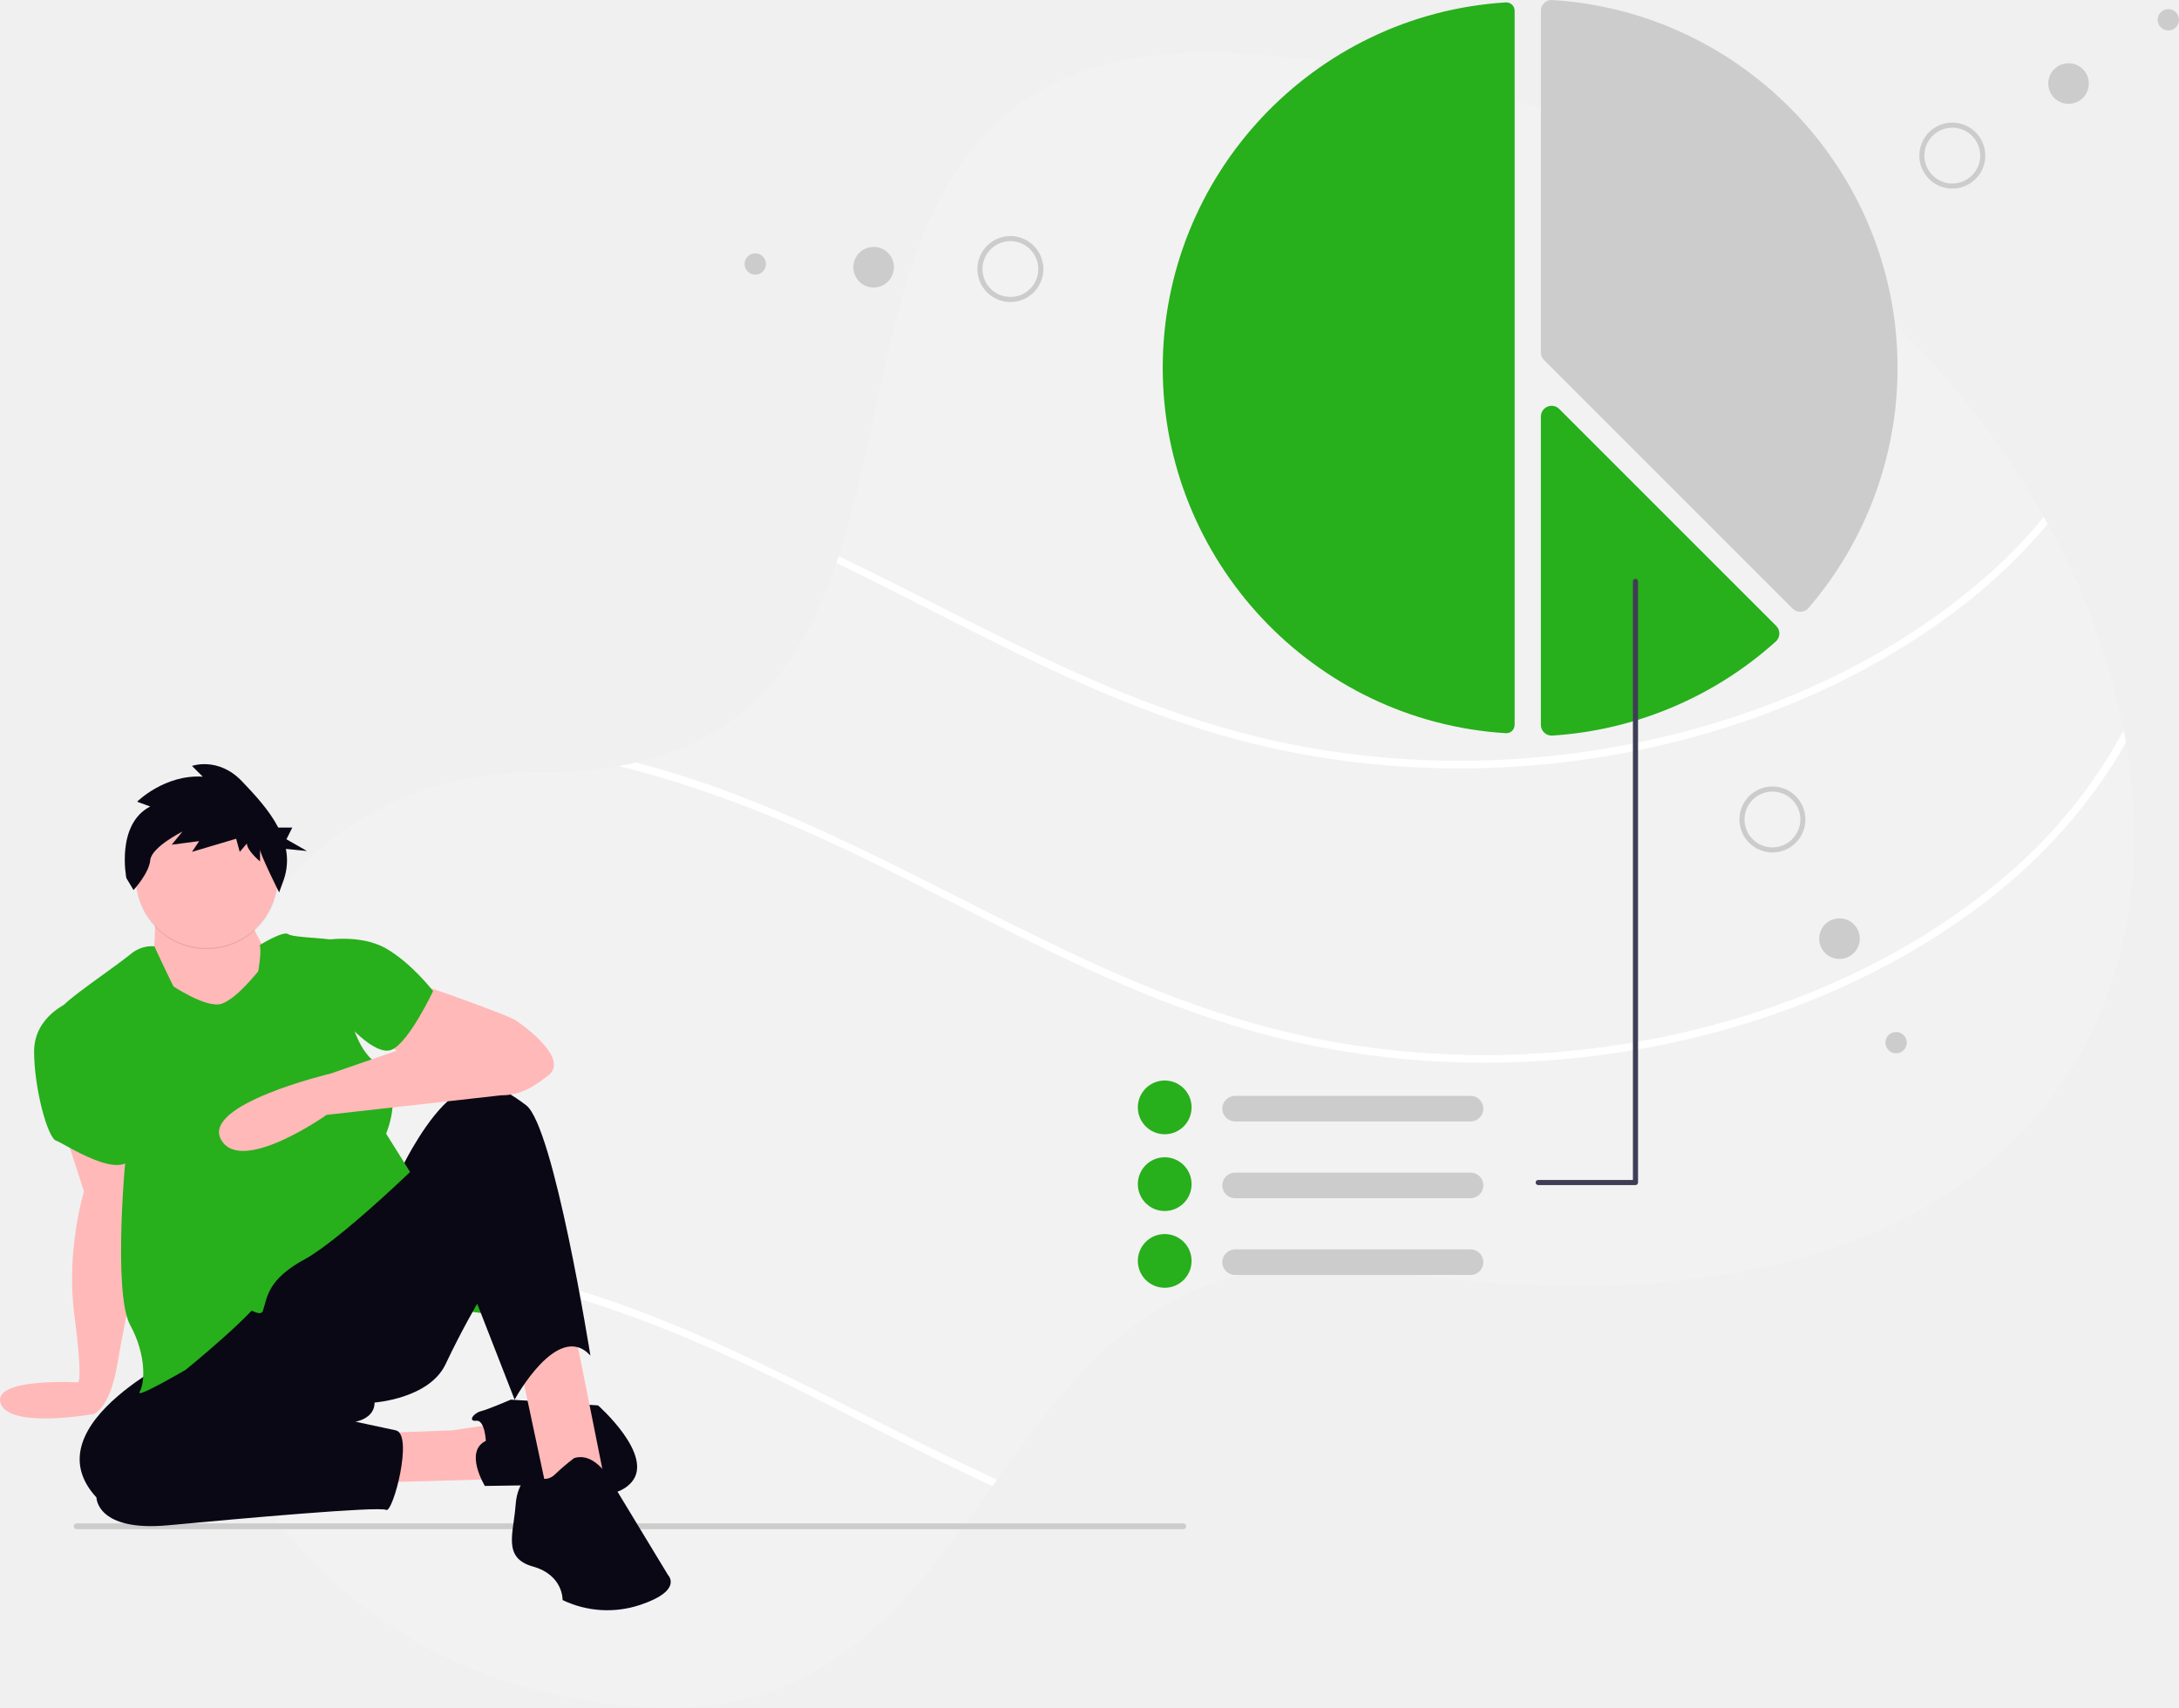
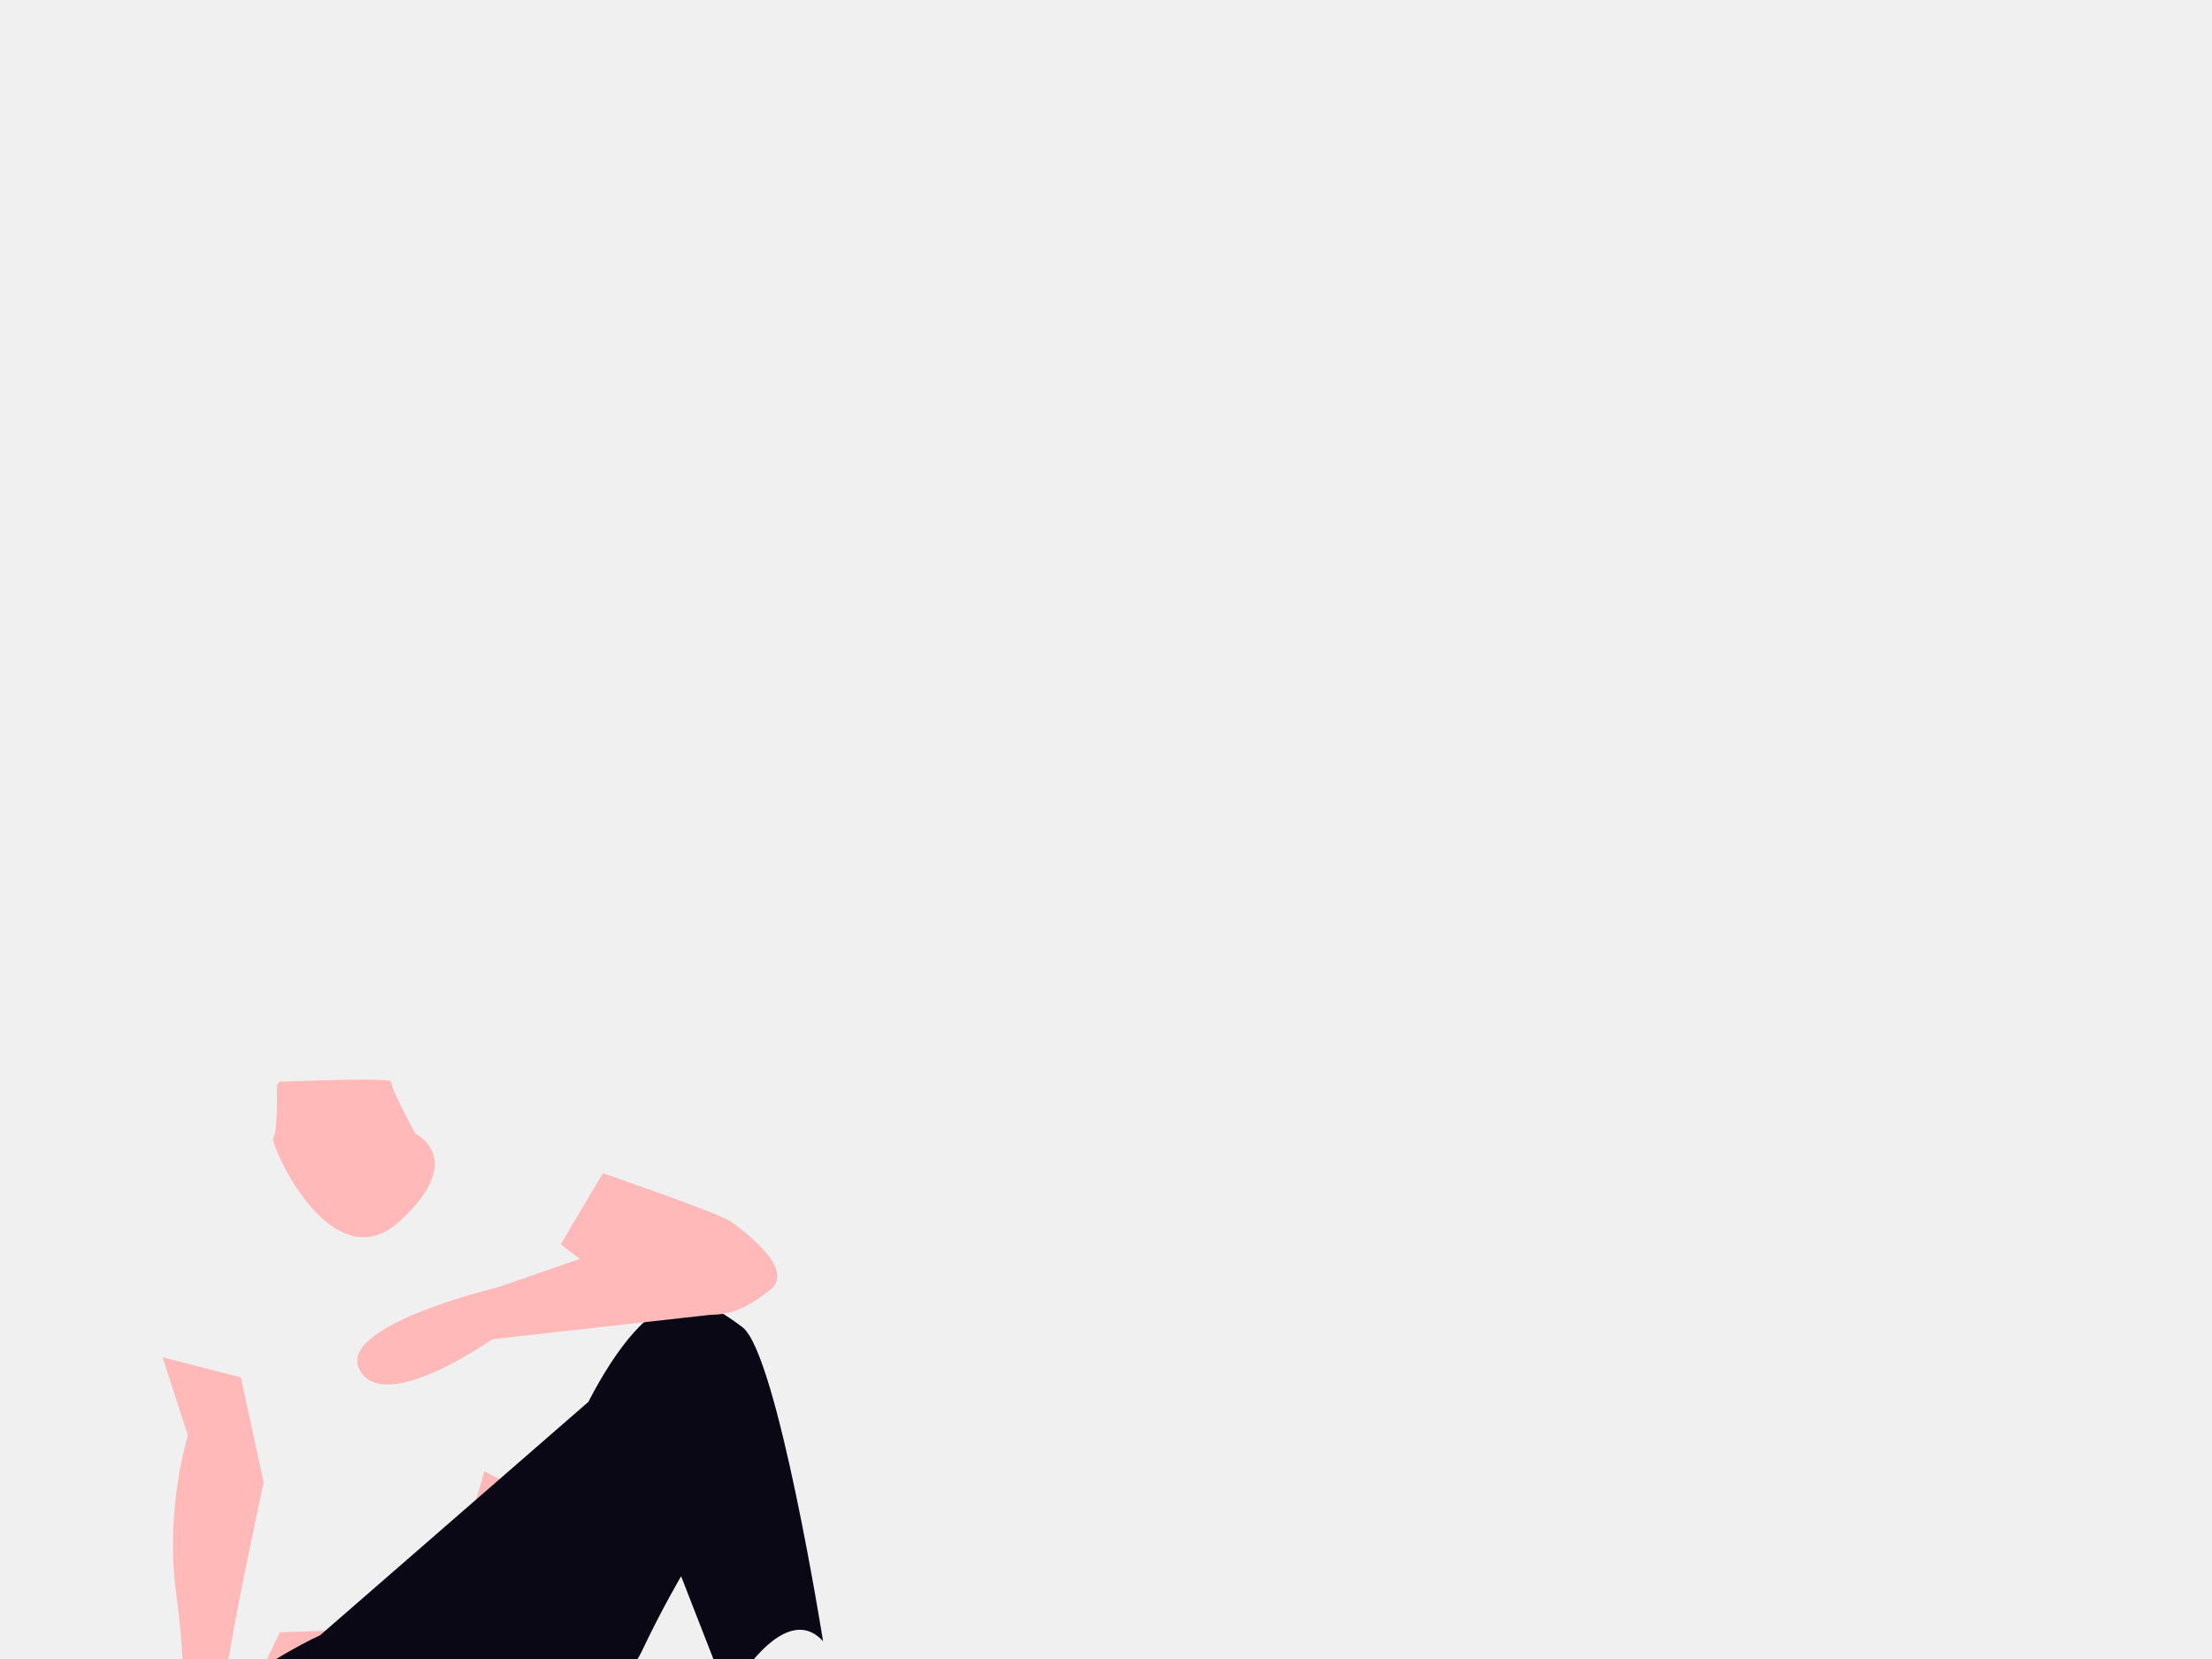
- <svg xmlns="http://www.w3.org/2000/svg" width="988.5" height="774.981" viewBox="0 0 988.5 774.981" role="img" artist="Katerina Limpitsouni" source="https://undraw.co/">
-   <g id="Group_12" data-name="Group 12" transform="translate(-331.843 -152.51)">
-     <path id="Path_305-441" data-name="Path 305" d="M1140.171,623.562c-1.048,2.015-2.141,3.995-3.269,5.963-43.26,75.366-143.894,122.172-313.609,97.4-96.363-14.735-137.4,39.312-177.139,94.671-.68.955-1.359,1.911-2.049,2.866-41.614,58.053-82.814,116.266-185.83,96.916-109.21-17.267-176.61-105.941-187.039-200.612-.127-1.151-.242-2.314-.346-3.465-5.859-61.379,12.248-124.935,58.444-172.915,27.9-28.974,67.55-44.365,108.473-43.882a199.385,199.385,0,0,0,36.791-2.728c2.682-.472,5.284-.99,7.816-1.577,52.136-11.914,76.16-47.335,90.895-90.561.346-1.025.691-2.049,1.025-3.085,33.833-103.086,18.188-247.774,202.12-226.489,164.592,12.133,285.383,103.4,344.632,208.693.587,1.059,1.174,2.118,1.75,3.177a321.16,321.16,0,0,1,34.442,93.6c.369,1.842.7,3.684,1.013,5.525C1166.67,535.959,1161.179,583.49,1140.171,623.562Z" transform="translate(137.976 2.326)" fill="#f2f2f2" />
-     <path id="Path_306-442" data-name="Path 306" d="M1049.679,337.12A252.041,252.041,0,0,1,1010,375c-56.74,43.514-128.607,67.112-199.506,72.062a396.383,396.383,0,0,1-108.807-7.391c-36.377-7.621-71.072-21.043-104.674-36.722-32.681-15.253-64.4-32.451-96.858-48.13.346-1.025.691-2.049,1.025-3.085,35.4,17.037,70.071,35.812,105.883,52.044,33.74,15.3,68.666,27.777,105.192,34.454a394.994,394.994,0,0,0,110.488,4.328c70.7-7.114,142.628-33.2,196.985-79.867a235.212,235.212,0,0,0,28.2-28.756C1048.516,335,1049.1,336.061,1049.679,337.12Z" transform="translate(211.131 53.139)" fill="#fff" />
-     <path id="Path_307-443" data-name="Path 307" d="M768.339,156.736q-.124,0-.247.008C680.844,162.21,612.5,235.035,612.5,322.539s68.344,160.33,155.591,165.794a3.79,3.79,0,0,0,2.857-1.026,3.75,3.75,0,0,0,1.194-2.76V160.53A3.8,3.8,0,0,0,768.339,156.736Z" transform="translate(246.814 -3.144)" fill="#27af1c" />
-     <path id="Path_308-444" data-name="Path 308" d="M860.383,433.517a4.892,4.892,0,0,1-3.45-1.428l-112.81-112.81a4.839,4.839,0,0,1-1.427-3.444V160.791a4.822,4.822,0,0,1,1.536-3.548,4.9,4.9,0,0,1,3.665-1.319c87.816,5.5,156.606,78.8,156.606,166.875a167.2,167.2,0,0,1-40.43,109.029,4.9,4.9,0,0,1-3.509,1.685Q860.474,433.517,860.383,433.517Z" transform="translate(288.166 -3.405)" fill="#ccc" />
-     <path id="Path_309-445" data-name="Path 309" d="M747.587,445.3a4.911,4.911,0,0,1-3.353-1.327,4.826,4.826,0,0,1-1.538-3.551V300.532a4.871,4.871,0,0,1,8.314-3.444l98.441,98.441a4.881,4.881,0,0,1-.183,7.072A167.567,167.567,0,0,1,747.889,445.29C747.789,445.3,747.687,445.3,747.587,445.3Z" transform="translate(288.166 40.98)" fill="#27af1c" />
-     <path id="Path_310-446" data-name="Path 310" d="M1108.929,412.917c-15.794,28.008-38.092,52.711-63.624,72.292C988.564,528.723,916.7,552.322,845.8,557.272a396.386,396.386,0,0,1-108.807-7.391c-36.376-7.621-71.072-21.043-104.674-36.722-34.212-15.966-67.377-34.074-101.44-50.34-34.028-16.254-69-30.114-105.641-39.185,2.682-.472,5.284-.99,7.816-1.577q3.592.932,7.16,1.934c71.648,20.03,134.881,59.5,202.154,90,33.74,15.3,68.666,27.777,105.192,34.454a394.992,394.992,0,0,0,110.488,4.328c70.7-7.114,142.628-33.2,196.985-79.867a229.605,229.605,0,0,0,52.884-65.512C1108.285,409.233,1108.618,411.075,1108.929,412.917Z" transform="translate(187.337 76.467)" fill="#fff" />
-     <path id="Path_311-447" data-name="Path 311" d="M446.724,602.513c70.589,19.731,133,58.34,199.173,88.627-.68.955-1.359,1.911-2.049,2.866-1.681-.771-3.349-1.542-5.019-2.325-34.212-15.966-67.377-34.074-101.44-50.34-34.753-16.6-70.485-30.7-107.978-39.761a482.479,482.479,0,0,0-158.433-11.27c-.127-1.151-.242-2.314-.346-3.465A486.114,486.114,0,0,1,446.724,602.513Z" transform="translate(138.233 132.78)" fill="#fff" />
-     <path id="Path_312-448" data-name="Path 312" d="M740.929,683.151H238.919a1.318,1.318,0,1,1,0-2.635h502.01a1.318,1.318,0,0,1,0,2.635Z" transform="translate(127.742 163.214)" fill="#ccc" />
-     <path id="Path_318-449" data-name="Path 318" d="M388.751,622.3l-31.819-3.878a6.347,6.347,0,0,1-5.352-7.983l8.473-30.814a17.626,17.626,0,1,1,34.981,4.367l.83,31.843a6.347,6.347,0,0,1-7.112,6.463Z" transform="translate(163.871 126.266)" fill="#27af1c" />
-     <path id="Path_323-450" data-name="Path 323" d="M745.633,544.9H638.814a5.805,5.805,0,0,1,0-11.611H745.633a5.805,5.805,0,0,1,0,11.611Z" transform="translate(253.328 116.453)" fill="#ccc" />
-     <path id="Path_324-451" data-name="Path 324" d="M616.12,552.385a12.191,12.191,0,1,1,12.191-12.191A12.191,12.191,0,0,1,616.12,552.385Z" transform="translate(244.092 114.774)" fill="#27af1c" />
-     <path id="Path_325-452" data-name="Path 325" d="M745.633,571.336H638.814a5.805,5.805,0,0,1,0-11.611H745.633a5.805,5.805,0,0,1,0,11.611Z" transform="translate(253.328 124.849)" fill="#ccc" />
-     <path id="Path_326-453" data-name="Path 326" d="M616.12,578.821a12.191,12.191,0,1,1,12.191-12.191A12.191,12.191,0,0,1,616.12,578.821Z" transform="translate(244.092 123.17)" fill="#27af1c" />
-     <path id="Path_327-454" data-name="Path 327" d="M745.633,597.772H638.814a5.805,5.805,0,1,1,0-11.611H745.633a5.805,5.805,0,1,1,0,11.611Z" transform="translate(253.328 133.246)" fill="#ccc" />
-     <path id="Path_328-455" data-name="Path 328" d="M616.12,605.257a12.191,12.191,0,1,1,12.191-12.191A12.191,12.191,0,0,1,616.12,605.257Z" transform="translate(244.092 131.567)" fill="#27af1c" />
-     <path id="Path_329-456" data-name="Path 329" d="M742.057,630.321h44.121a1.161,1.161,0,0,0,1.161-1.161V356.4a1.161,1.161,0,0,0-2.322,0V628h-42.96a1.161,1.161,0,0,0,0,2.322Z" transform="translate(287.594 59.902)" fill="#3f3d56" />
-     <path id="Path_330-457" data-name="Path 330" d="M889.16,228.023h0A14.965,14.965,0,1,1,902.875,211.9,14.965,14.965,0,0,1,889.16,228.023Zm-.185-2.295h0a12.663,12.663,0,1,0-13.638-11.605,12.663,12.663,0,0,0,13.638,11.605Z" transform="translate(329.549 10.006)" fill="#ccc" />
-     <circle id="Ellipse_66" data-name="Ellipse 66" cx="9.209" cy="9.209" r="9.209" transform="translate(1261.03 181.212)" fill="#ccc" />
-     <circle id="Ellipse_67" data-name="Ellipse 67" cx="4.838" cy="4.838" r="4.838" transform="translate(1310.668 156.651)" fill="#ccc" />
-     <path id="Path_331-458" data-name="Path 331" d="M838.513,449.971a14.965,14.965,0,1,1-4.236-20.736h0a14.982,14.982,0,0,1,4.236,20.735Zm-23.05-15.231a12.663,12.663,0,1,0,17.546-3.584h0a12.677,12.677,0,0,0-17.545,3.584Z" transform="translate(309.879 82.616)" fill="#ccc" />
-     <circle id="Ellipse_68" data-name="Ellipse 68" cx="9.209" cy="9.209" r="9.209" transform="translate(1157.111 569.206)" fill="#ccc" />
-     <circle id="Ellipse_69" data-name="Ellipse 69" cx="4.838" cy="4.838" r="4.838" transform="translate(1187.171 620.761)" fill="#ccc" />
-     <path id="Path_332-459" data-name="Path 332" d="M550.257,258.834a14.965,14.965,0,1,1,20.061,6.742h0a14.982,14.982,0,0,1-20.061-6.742ZM575,246.539a12.663,12.663,0,1,0-5.7,16.975h0a12.677,12.677,0,0,0,5.7-16.975Z" transform="translate(226.547 22.414)" fill="#ccc" />
-     <circle id="Ellipse_70" data-name="Ellipse 70" cx="9.209" cy="9.209" r="9.209" transform="translate(718.958 264.548)" fill="#ccc" />
-     <circle id="Ellipse_71" data-name="Ellipse 71" cx="4.838" cy="4.838" r="4.838" transform="translate(669.627 267.462)" fill="#ccc" />
-     <g id="Group_11" data-name="Group 11" transform="translate(302 174)">
-       <path id="Path_289-460" data-name="Path 289" d="M510.8,643.322,519.94,671.6s-8.267,26.541-4.351,56.128,1.74,30.457,1.74,30.457-39.126-2.252-35.21,9.5,42.172,4.863,42.172,4.863,7.347-1.978,10.828-22.863,12.232-61.112,12.232-61.112L539.122,650.6Z" transform="translate(-452 -152.441)" fill="#ffb9b9" />
-       <path id="Path_291-461" data-name="Path 291" d="M553.211,742.808l34.808-1.3,26.541-3.916-7.832,26.106-64.4,1.74Z" transform="translate(-353 -114)" fill="#ffb9b9" />
-       <path id="Path_292-462" data-name="Path 292" d="M702.247,784.73s-.435-9.572-4.351-9.137-1.305-3.481,2.175-4.351,13.488-5.221,13.488-5.221l39.594,2.611s25.671,22.625,15.229,34.808-37.419,1.305-37.419,1.305l-29.152.435S692.24,789.516,702.247,784.73Z" transform="translate(-452 -152.441)" fill="#090814" />
-       <path id="Path_293-463" data-name="Path 293" d="M618.911,712.786l12.618,59.174,26.106-5.221-14.793-73.967-15.664-8.267Z" transform="translate(-353 -114)" fill="#ffb9b9" />
-       <path id="Path_294-464" data-name="Path 294" d="M567.8,743.83S494.7,776.9,525.6,810.4c0,0,0,15.664,32.633,12.618s95.722-8.7,98.768-6.962,12.618-34.373,4.351-36.113-18.274-3.916-18.274-3.916,8.7-1.305,8.7-8.7c0,0,24.8-1.74,32.2-17.4s14.358-27.411,14.358-27.411L715.3,766.02s19.58-36.113,34.373-20.015c0,0-16.534-103.989-29.152-113.561s-21.32-12.618-33.068-3.916-22.625,30.892-22.625,30.892Z" transform="translate(-452 -152.441)" fill="#090814" />
-       <path id="Path_295-465" data-name="Path 295" d="M742.277,792.562a98.038,98.038,0,0,0-8.7,7.4c-3.481,3.481-8.267,1.74-8.7,0s-8.267,1.305-9.137,13.923-6.091,23.931,7.832,27.846,13.488,15.229,13.488,15.229a46.934,46.934,0,0,0,35.243,2.176c19.58-6.526,12.618-13.488,12.618-13.488l-26.106-43.075S751.849,789.516,742.277,792.562Z" transform="translate(-452 -152.441)" fill="#090814" />
-       <path id="Path_296-466" data-name="Path 296" d="M670.05,576.751s41.77,14.358,46.121,17.4,23.931,17.4,14.358,24.8-17.4,12.183-36.113,6.527-39.594-23.06-39.594-23.06Z" transform="translate(-452 -152.441)" fill="#ffb9b9" />
-       <path id="Path_298-467" data-name="Path 298" d="M552.137,544.989s.435,16.969-1.305,18.709,20.885,53.082,45.686,30.457,5.656-31.762,5.656-31.762-9.137-16.969-8.7-18.709-40.464,0-40.464,0Z" transform="translate(-452 -152.441)" fill="#ffb9b9" />
-       <g id="Group_10" data-name="Group 10">
-         <path id="Path_290-468" data-name="Path 290" d="M513.849,585.453s-16.534,6.091-16.534,22.625,6.091,39.159,10.007,40.464,30.022,19.144,34.808,6.526S513.849,585.453,513.849,585.453Z" transform="translate(-452 -152.441)" fill="#27af1c" />
-         <path id="Path_297-469" data-name="Path 297" d="M628.28,557.607s16.534-3.046,28.282,3.481,21.755,19.58,21.755,19.58-10.878,23.06-18.709,26.541-22.19-13.923-22.19-13.923Z" transform="translate(-452 -152.441)" fill="#27af1c" />
-         <path id="Path_300-470" data-name="Path 300" d="M559.1,577.622s16.534,11.313,23.5,8.7,15.664-13.923,16.534-14.793,45.251,88.326,45.251,88.326-6.527,32.633-23.931,42.2-17.187,17.187-19.362,23.713-30.24-20.667-30.24-20.667L553.008,629.4V583.278Z" transform="translate(-452 -152.441)" fill="#27af1c" />
-         <path id="Path_301-471" data-name="Path 301" d="M551.92,557.389s-5.439-1.088-11.1,3.7-32.2,22.625-30.892,24.366S522.986,611.995,525.6,622s6.526,11.313,6.526,11.313,9.137,6.526,7.832,11.313-6.962,70.051.87,84.41,6.526,26.976,4.351,30.457,20.885-10.007,20.885-10.007,34.373-27.846,36.984-36.113a97.269,97.269,0,0,0,3.481-17.4s-22.19-87.891-29.152-92.677S551.92,557.389,551.92,557.389Z" transform="translate(-452 -149.441)" fill="#27af1c" />
-         <path id="Path_302-472" data-name="Path 302" d="M599.72,557.733s10.721-6.653,12.9-4.913,22.625,1.74,23.06,3.481,1.305,43.51,16.1,54.388S657,643.322,657,643.322l10.878,17.4s-59.173,56.994-55.258,37.419c.218-1.088,0-1.305,0-1.305S589.556,598.071,592.6,592.85,601.182,563.951,599.72,557.733Z" transform="translate(-452 -150.441)" fill="#27af1c" />
-       </g>
-       <circle id="Ellipse_72" data-name="Ellipse 72" cx="32.197" cy="32.197" r="32.197" transform="translate(91.435 344.769)" opacity="0.1" />
-       <path id="Path_303-473" data-name="Path 303" d="M690.935,597.636l-59.174,20.45s-58.739,13.923-49.6,30.022S630.021,636.8,630.021,636.8l78.8-8.829S740.1,601.552,690.935,597.636Z" transform="translate(-452 -152.441)" fill="#ffb9b9" />
-       <circle id="Ellipse_64" data-name="Ellipse 64" cx="32.197" cy="32.197" r="32.197" transform="translate(91.435 344.252)" fill="#ffb9b9" />
-       <path id="Path_304-474" data-name="Path 304" d="M549.992,496.891l-5.956-2.166s12.453-12.453,29.779-11.37l-4.873-4.873s11.912-4.331,22.741,7.039c5.693,5.977,12.279,13,16.385,20.917h6.378l-2.662,5.324,9.317,5.324-9.563-.956a26.866,26.866,0,0,1-.9,13.789l-2.166,5.956s-8.663-17.326-8.663-19.492V521.8s-5.956-4.873-5.956-8.122l-3.249,3.79-1.624-5.956-20.033,5.956,3.249-4.873-12.453,1.624,4.873-5.956s-14.077,7.039-14.619,12.995-7.58,13.536-7.58,13.536l-3.249-5.414S534.29,505.013,549.992,496.891Z" transform="translate(-452 -152.441)" fill="#090814" />
-     </g>
+ <svg xmlns="http://www.w3.org/2000/svg" width="800" height="600" viewBox="0 0 800 600">
+   <g transform="translate(-452 -152.441)">
+     <path id="Path_289-460" data-name="Path 289" d="M510.8,643.322,519.94,671.6s-8.267,26.541-4.351,56.128,1.74,30.457,1.74,30.457-39.126-2.252-35.21,9.5,42.172,4.863,42.172,4.863,7.347-1.978,10.828-22.863,12.232-61.112,12.232-61.112L539.122,650.6Z" fill="#ffb9b9" />
+     <path id="Path_291-461" data-name="Path 291" d="M553.211,742.808l34.808-1.3,26.541-3.916-7.832,26.106-64.4,1.74Z" fill="#ffb9b9" />
+     <path id="Path_292-462" data-name="Path 292" d="M702.247,784.73s-.435-9.572-4.351-9.137-1.305-3.481,2.175-4.351,13.488-5.221,13.488-5.221l39.594,2.611s25.671,22.625,15.229,34.808-37.419,1.305-37.419,1.305l-29.152.435S692.24,789.516,702.247,784.73Z" fill="#090814" />
+     <path id="Path_293-463" data-name="Path 293" d="M618.911,712.786l12.618,59.174,26.106-5.221-14.793-73.967-15.664-8.267Z" fill="#ffb9b9" />
+     <path id="Path_294-464" data-name="Path 294" d="M567.8,743.83S494.7,776.9,525.6,810.4c0,0,0,15.664,32.633,12.618s95.722-8.7,98.768-6.962,12.618-34.373,4.351-36.113-18.274-3.916-18.274-3.916,8.7-1.305,8.7-8.7c0,0,24.8-1.74,32.2-17.4s14.358-27.411,14.358-27.411L715.3,766.02s19.58-36.113,34.373-20.015c0,0-16.534-103.989-29.152-113.561s-21.32-12.618-33.068-3.916-22.625,30.892-22.625,30.892Z" fill="#090814" />
+     <path id="Path_295-465" data-name="Path 295" d="M742.277,792.562a98.038,98.038,0,0,0-8.7,7.4c-3.481,3.481-8.267,1.74-8.7,0s-8.267,1.305-9.137,13.923-6.091,23.931,7.832,27.846,13.488,15.229,13.488,15.229a46.934,46.934,0,0,0,35.243,2.176c19.58-6.526,12.618-13.488,12.618-13.488l-26.106-43.075S751.849,789.516,742.277,792.562Z" fill="#090814" />
+     <path id="Path_296-466" data-name="Path 296" d="M670.05,576.751s41.77,14.358,46.121,17.4,23.931,17.4,14.358,24.8-17.4,12.183-36.113,6.527-39.594-23.06-39.594-23.06Z" fill="#ffb9b9" />
+     <path id="Path_298-467" data-name="Path 298" d="M552.137,544.989s.435,16.969-1.305,18.709,20.885,53.082,45.686,30.457,5.656-31.762,5.656-31.762-9.137-16.969-8.7-18.709-40.464,0-40.464,0Z" fill="#ffb9b9" />
+     <circle id="Ellipse_72" data-name="Ellipse 72" cx="32.197" cy="32.197" r="32.197" transform="translate(91.435 344.769)" opacity="0.1" />
+     <path id="Path_303-473" data-name="Path 303" d="M690.935,597.636l-59.174,20.45s-58.739,13.923-49.6,30.022S630.021,636.8,630.021,636.8l78.8-8.829S740.1,601.552,690.935,597.636Z" fill="#ffb9b9" />
+     <circle id="Ellipse_64" data-name="Ellipse 64" cx="32.197" cy="32.197" r="32.197" transform="translate(91.435 344.252)" fill="#ffb9b9" />
  </g>
</svg>
